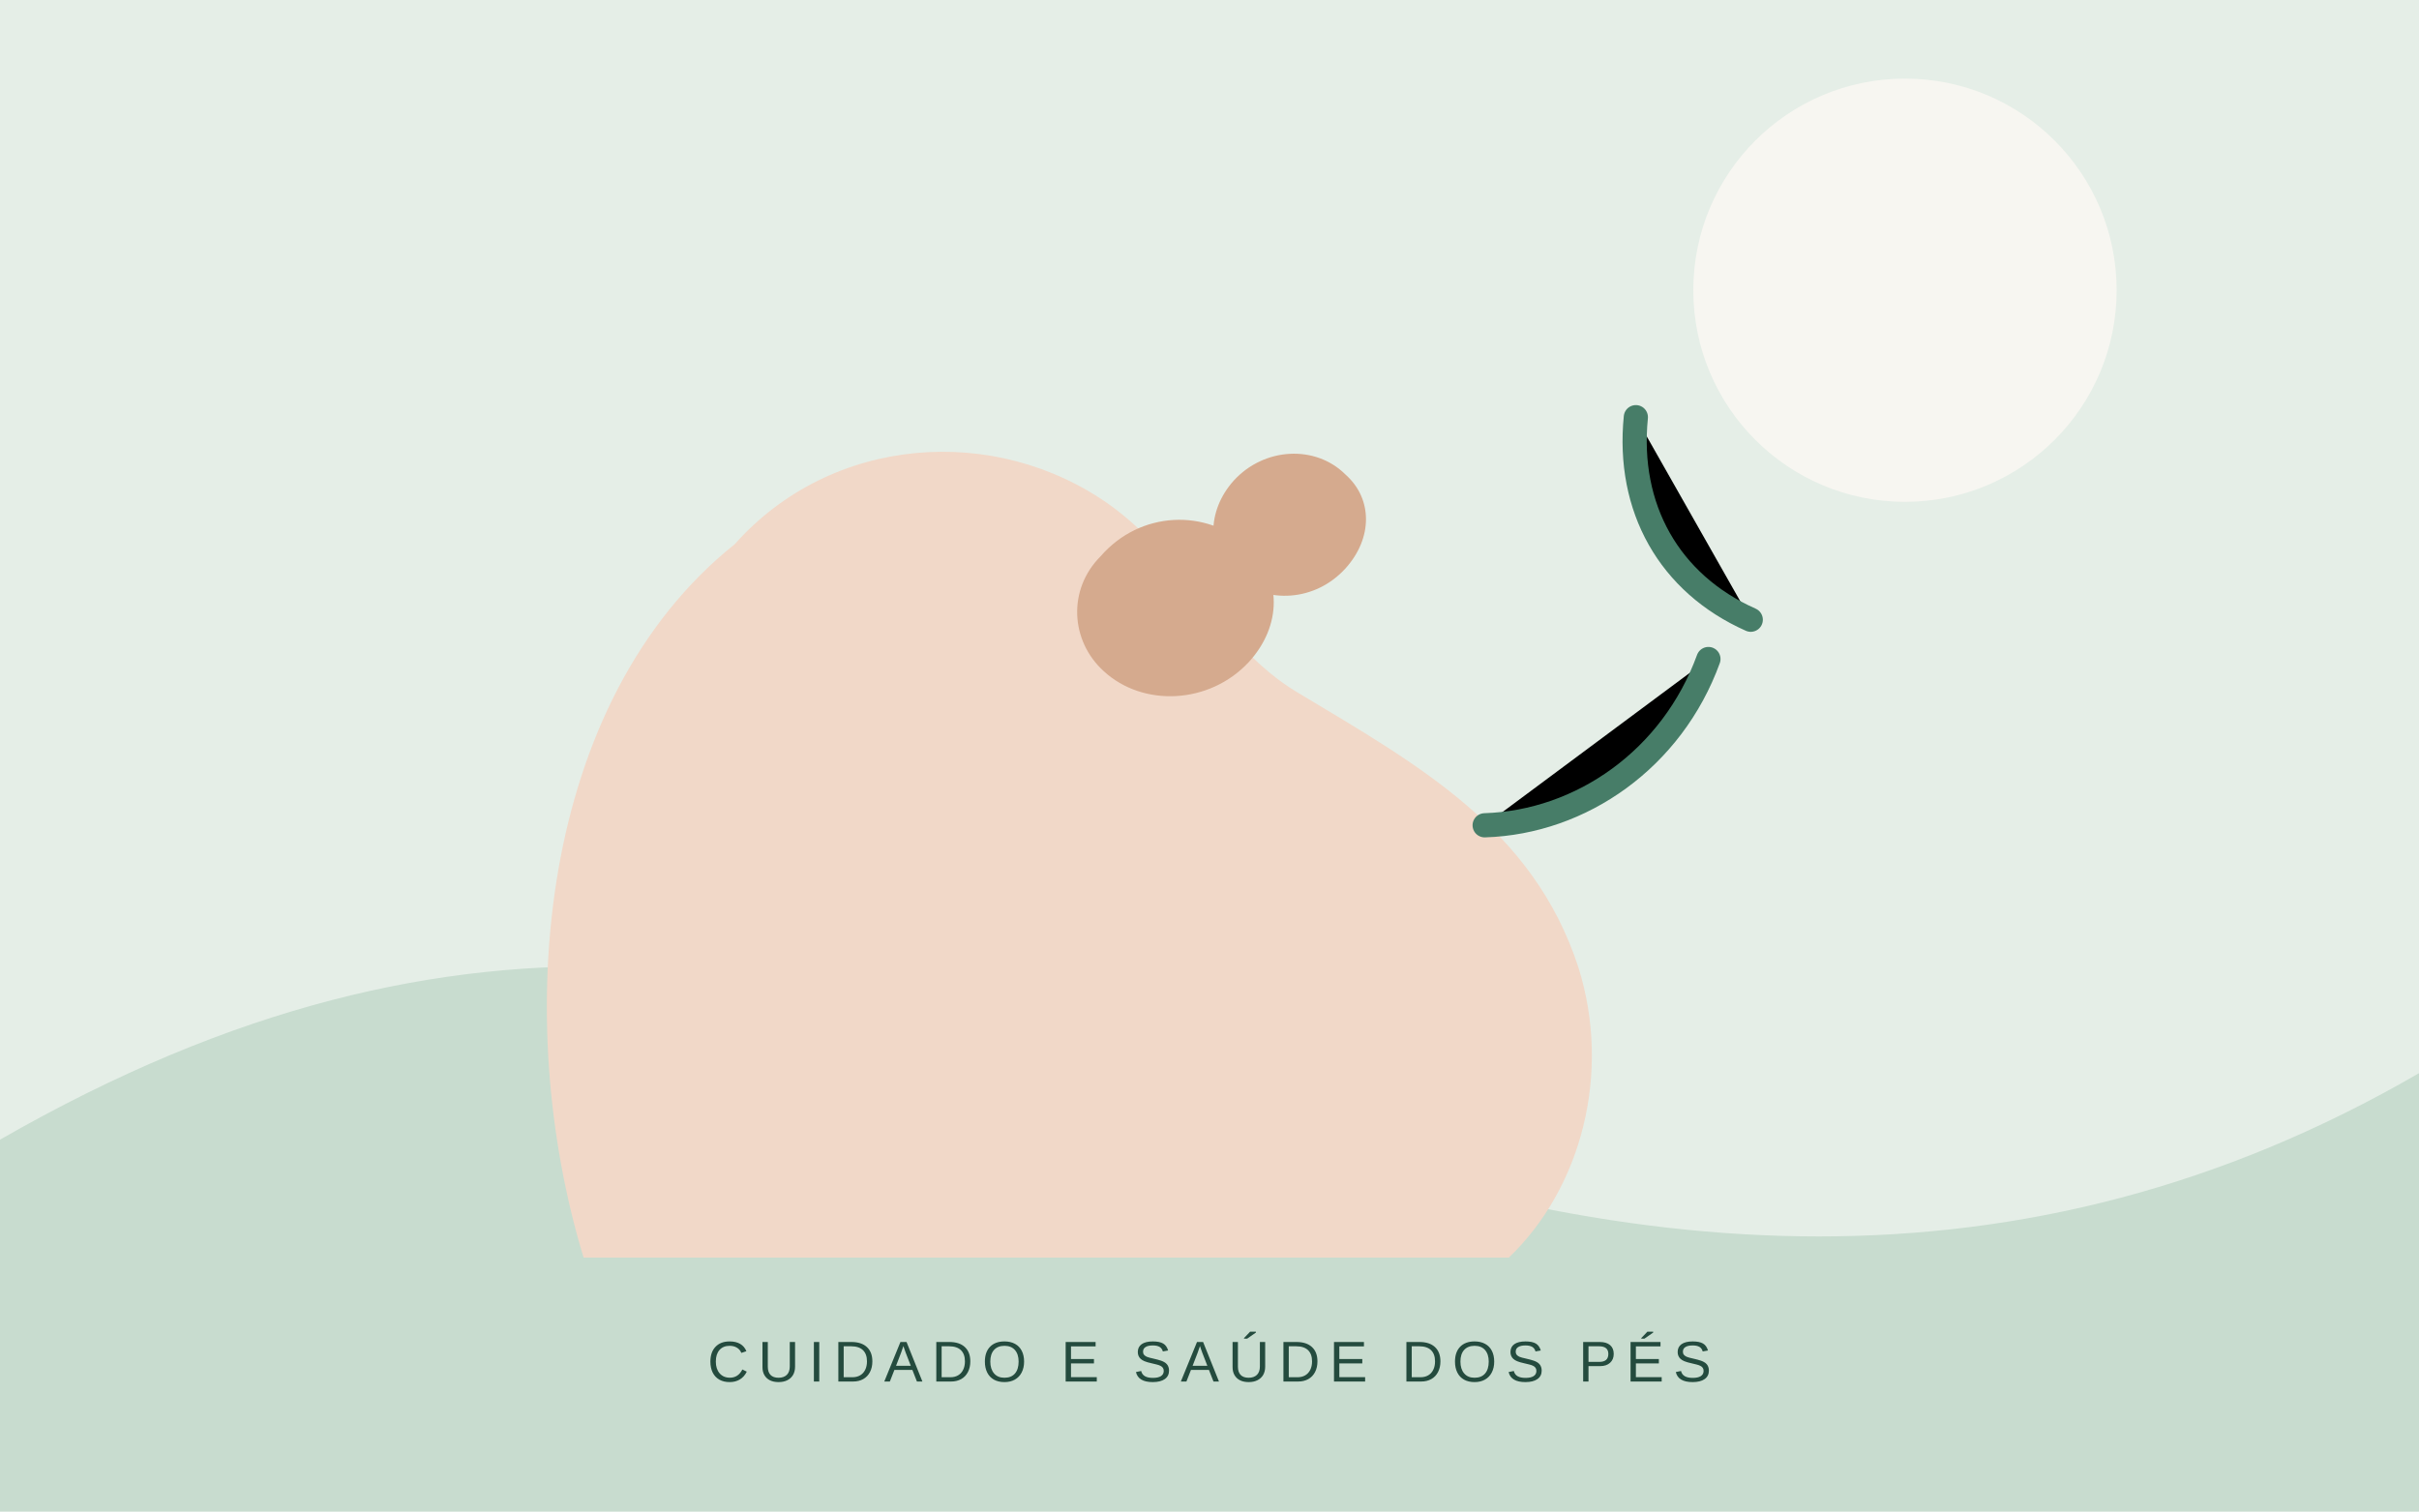
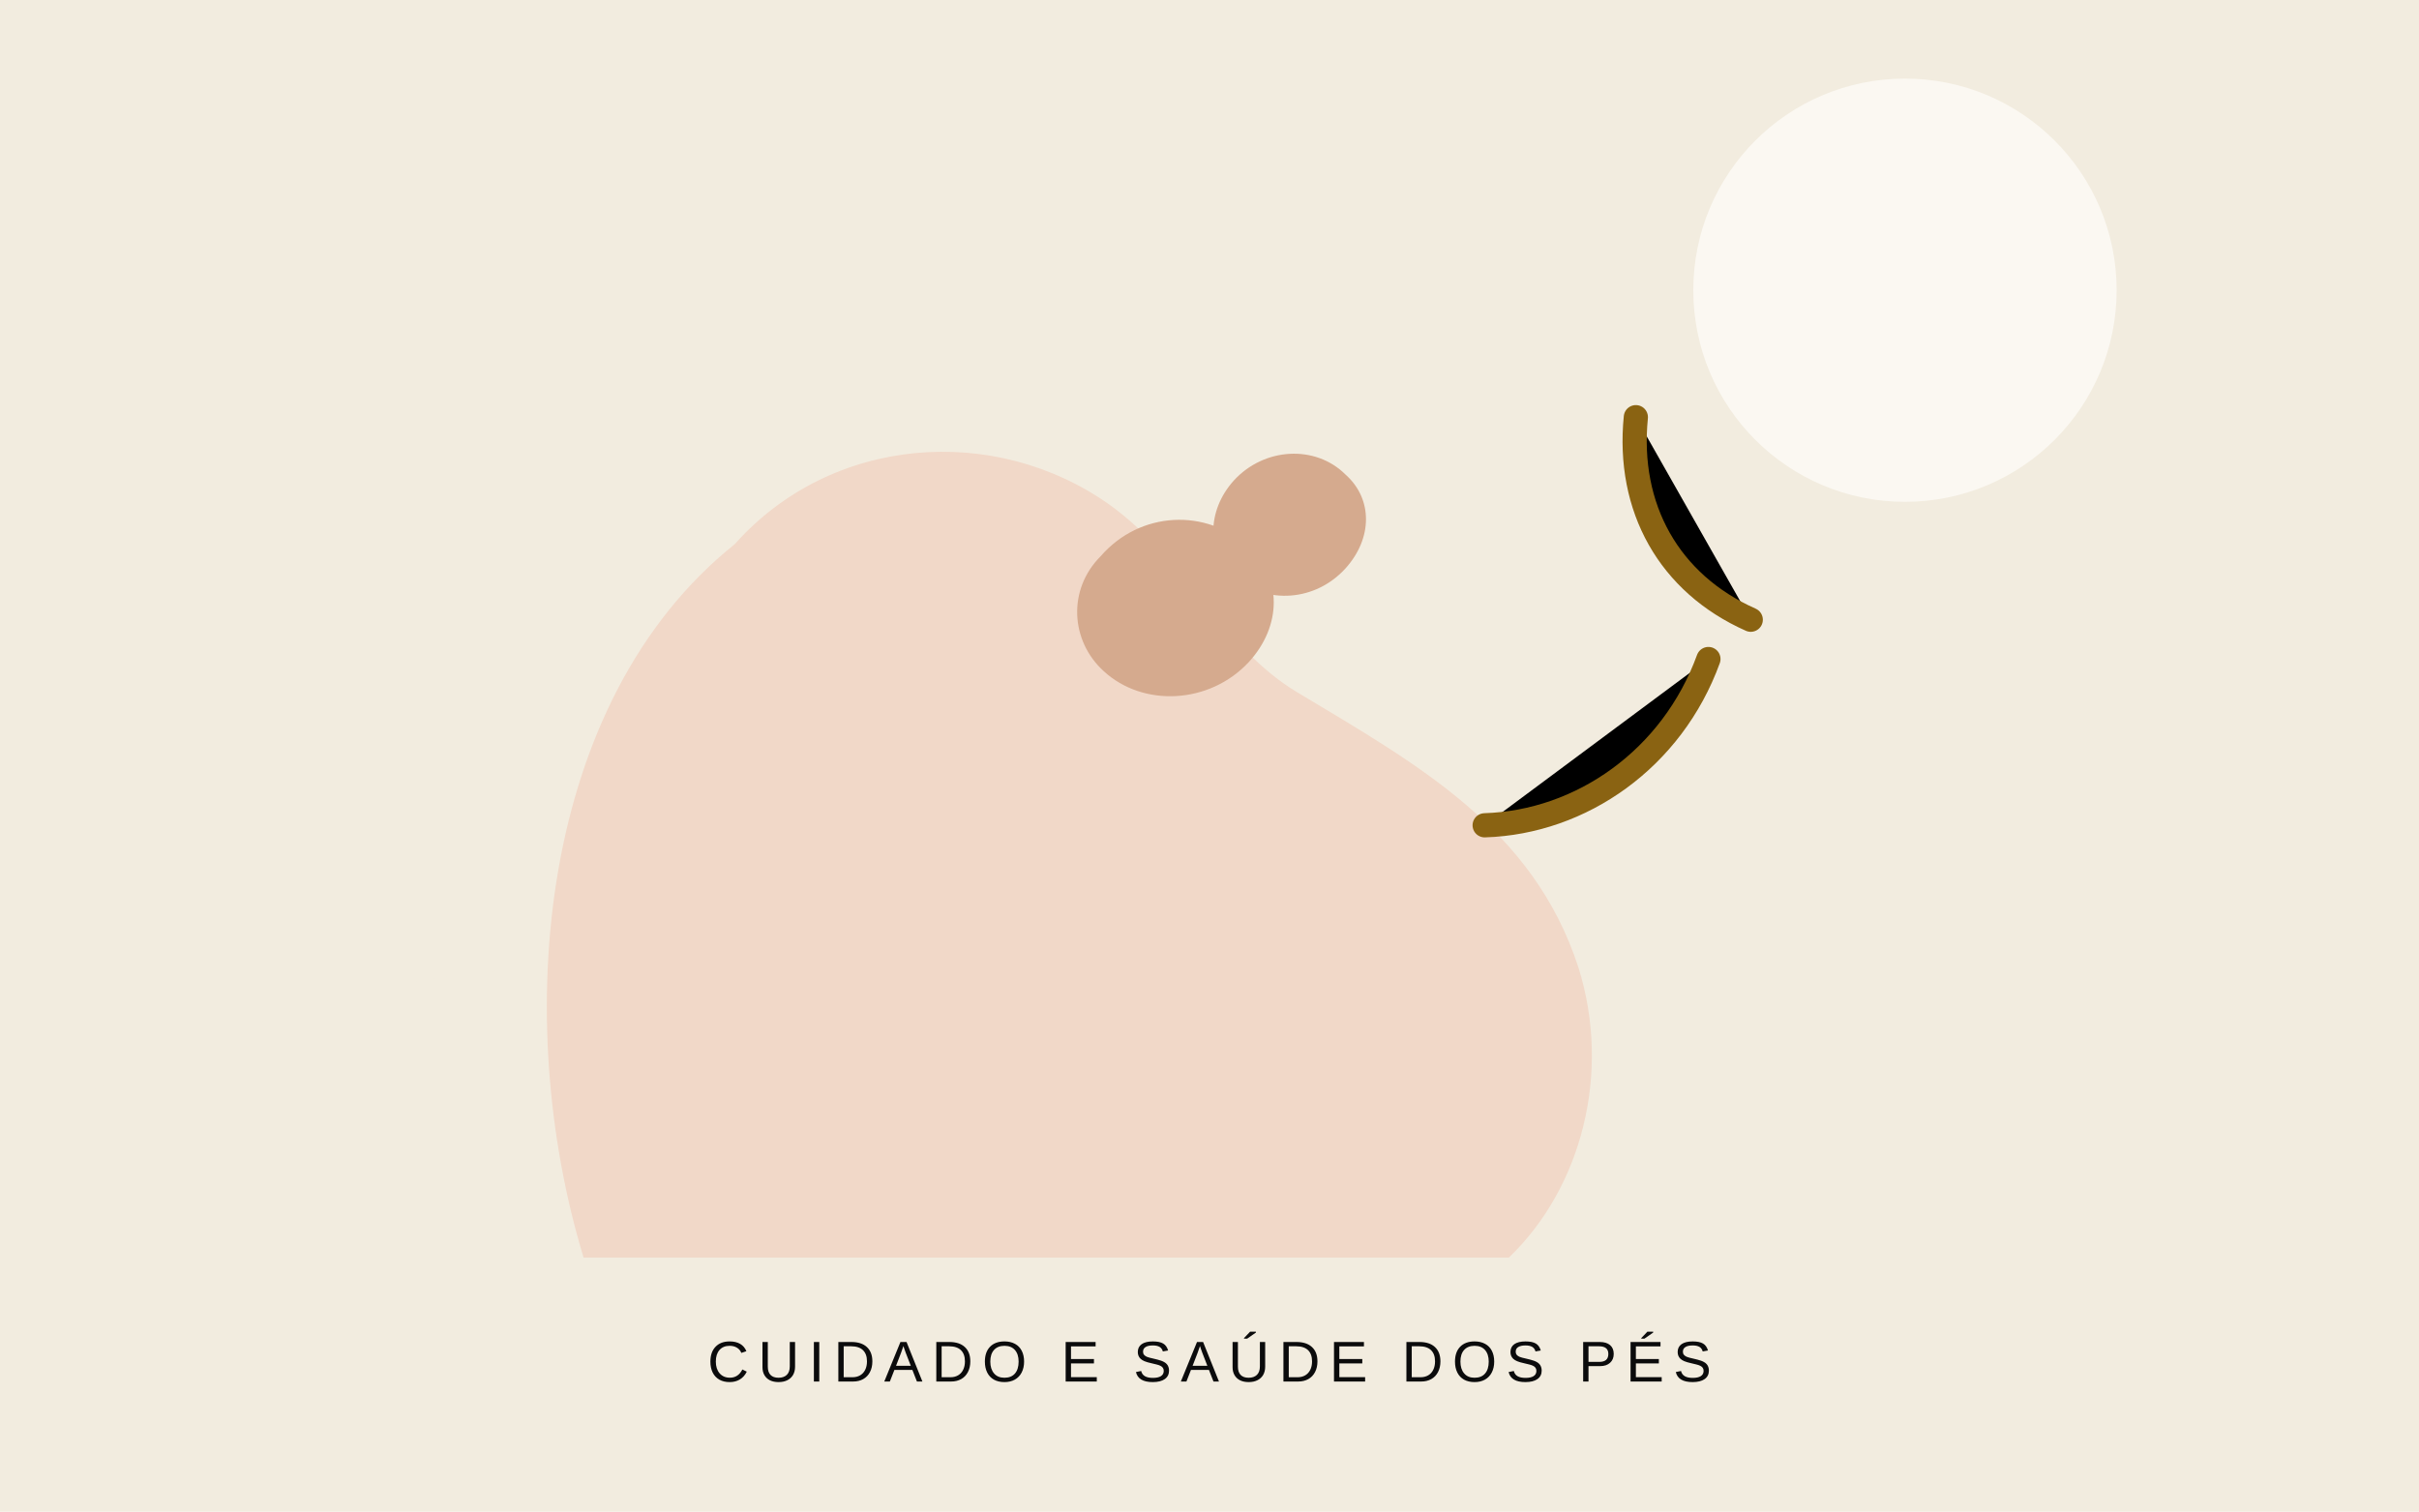
<svg xmlns="http://www.w3.org/2000/svg" viewBox="0 0 800 500">
-   <rect width="800" height="500" fill="#E5EEE7" />
-   <circle cx="630" cy="96" r="70" fill="#F7F6F1" />
-   <path d="M0 377c155-89 270-60 400-10 135 52 269 64 400-12v145H0V377Z" fill="#C8DCCF" />
+   <rect width="800" height="500" fill="#F2ECDF" />
+   <circle cx="630" cy="96" r="70" fill="#FBF8F2" />
+   <path d="M0 377c155-89 270-60 400-10 135 52 269 64 400-12v145H0V377Z" fill="#F2ECDF" />
  <path d="M243 180c32-36 86-40 124-13 25 18 37 47 62 62 40 24 78 45 93 91 11 35 1 73-23 96H193c-24-79-15-184 50-236Z" fill="#F1D8C8" />
  <path d="M364 184c13-15 35-16 49-3 11 10 11 26 0 38-13 14-35 15-48 3-11-10-12-27-1-38Zm44-25c10-11 27-12 37-2 9 8 9 21 0 31-10 11-26 12-37 3-9-8-9-22 0-32Z" fill="#D5AA8E" />
-   <path d="M565 218c-12 33-42 54-74 55M579 205c-27-12-41-37-38-67" stroke="#477D68" stroke-width="8" stroke-linecap="round" />
-   <text x="400" y="457" text-anchor="middle" font-family="Arial,sans-serif" font-size="19" letter-spacing="3" fill="#244B3E">CUIDADO E SAÚDE DOS PÉS</text>
+   <path d="M565 218c-12 33-42 54-74 55M579 205c-27-12-41-37-38-67" stroke="#8A6312" stroke-width="8" stroke-linecap="round" />
+   <text x="400" y="457" text-anchor="middle" font-family="Arial,sans-serif" font-size="19" letter-spacing="3" fill="#0B0B0C">CUIDADO E SAÚDE DOS PÉS</text>
</svg>
